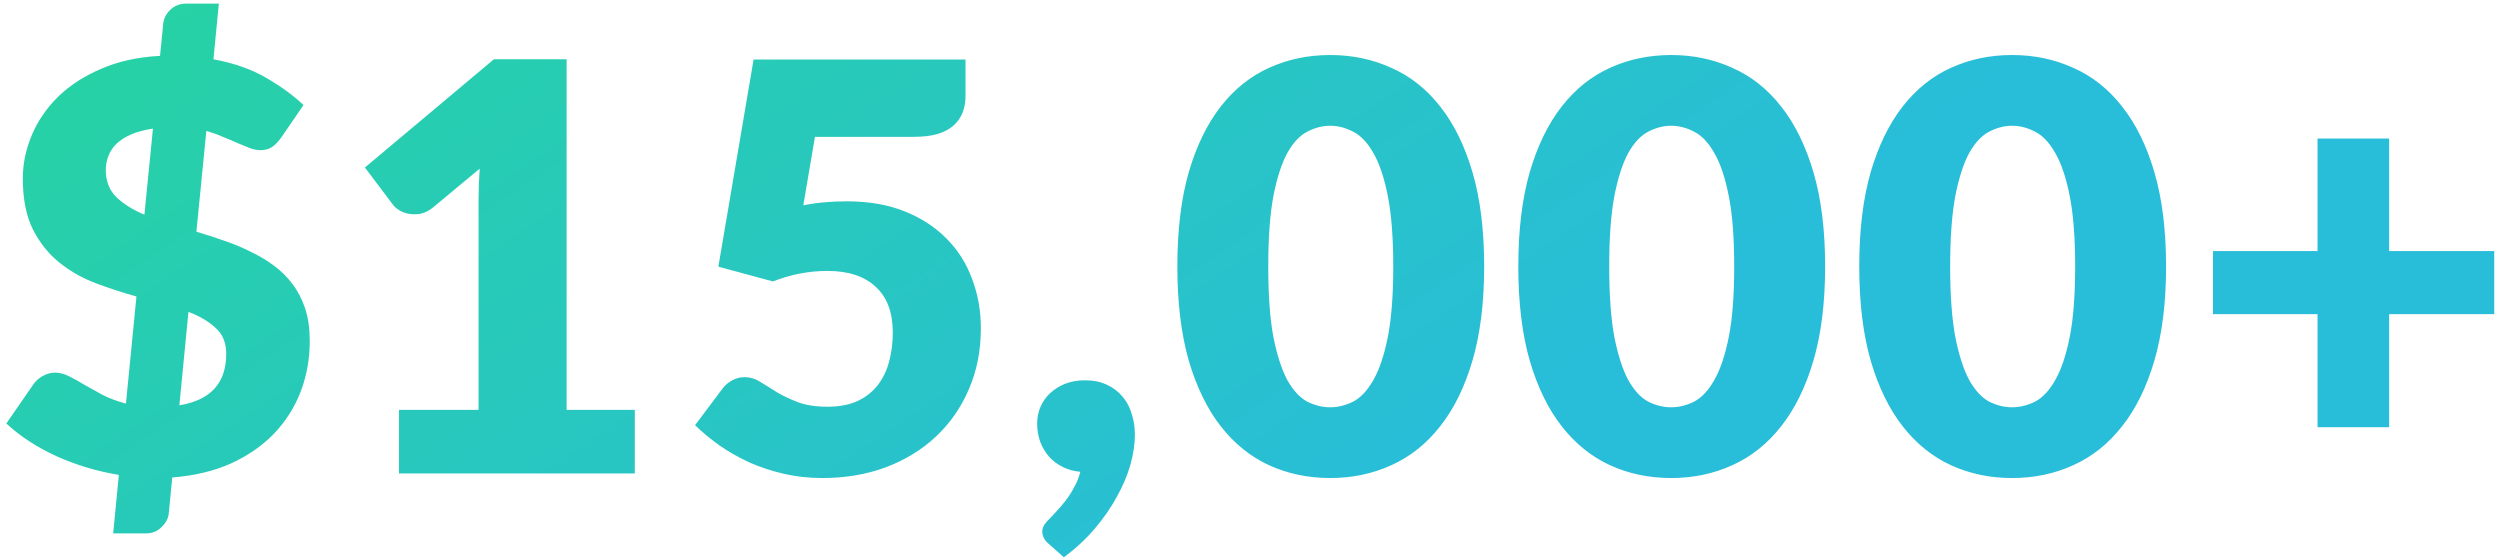
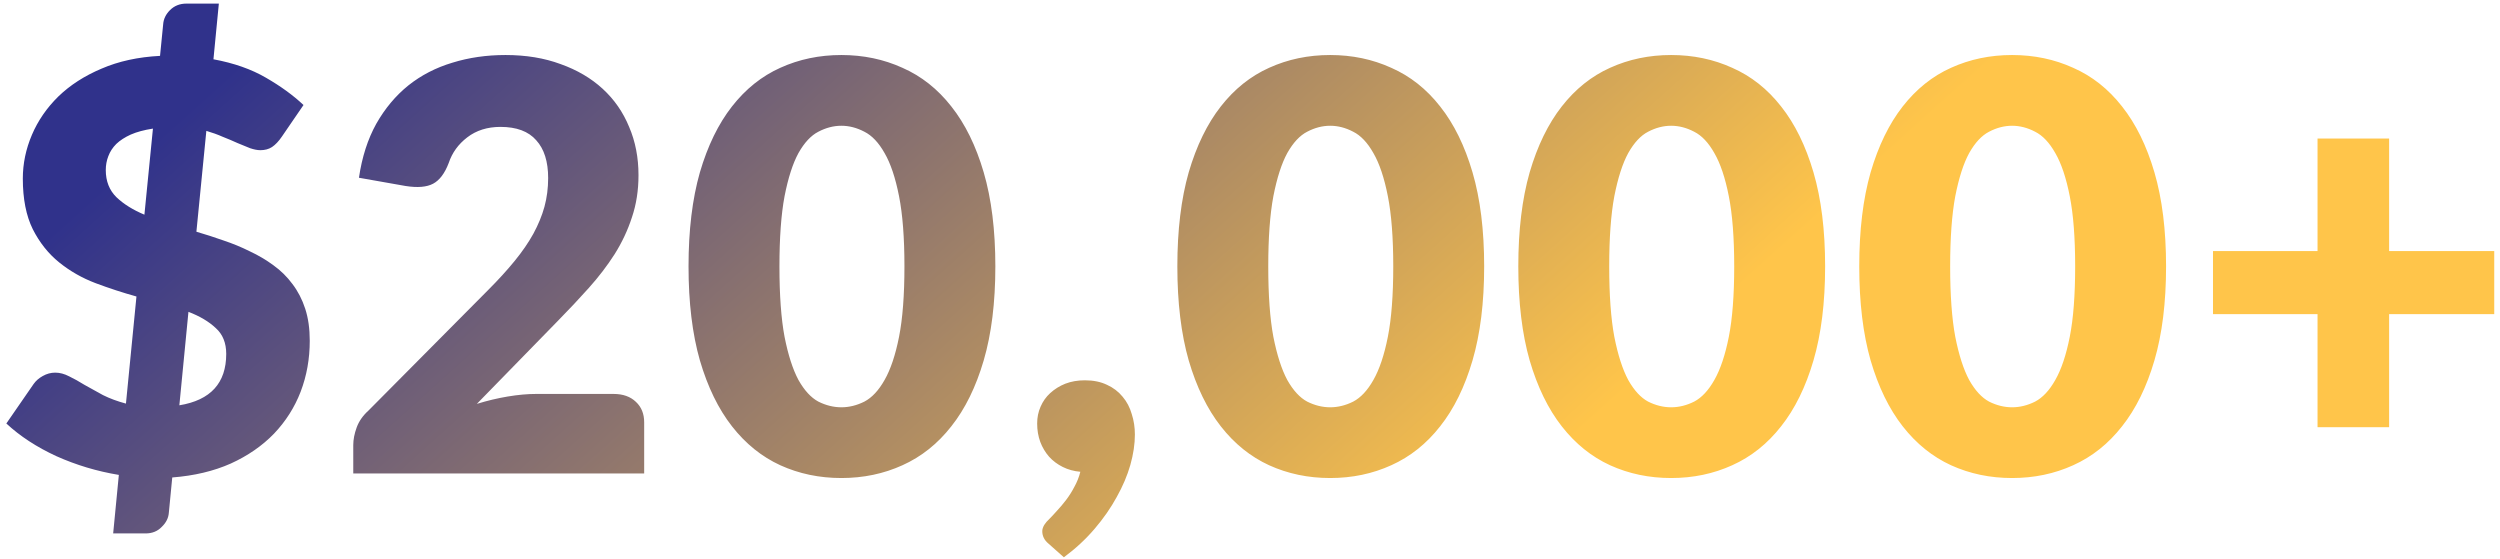
<svg xmlns="http://www.w3.org/2000/svg" width="264" height="59" viewBox="0 0 264 59" fill="none">
-   <path d="M18.94 42.8C22.24 42.26 23.89 40.45 23.89 37.37C23.89 36.21 23.52 35.3 22.78 34.64C22.06 33.96 21.1 33.39 19.9 32.93L18.94 42.8ZM16.15 13.58C15.23 13.72 14.45 13.93 13.81 14.21C13.19 14.49 12.68 14.82 12.28 15.2C11.9 15.58 11.62 16.01 11.44 16.49C11.26 16.95 11.17 17.44 11.17 17.96C11.17 19.14 11.55 20.1 12.31 20.84C13.07 21.56 14.05 22.17 15.25 22.67L16.15 13.58ZM20.74 24.47C21.7 24.75 22.66 25.06 23.62 25.4C24.58 25.72 25.5 26.1 26.38 26.54C27.28 26.96 28.11 27.45 28.87 28.01C29.65 28.57 30.32 29.23 30.88 29.99C31.46 30.75 31.91 31.62 32.23 32.6C32.55 33.58 32.71 34.71 32.71 35.99C32.71 37.89 32.39 39.68 31.75 41.36C31.11 43.02 30.17 44.5 28.93 45.8C27.69 47.08 26.17 48.13 24.37 48.95C22.57 49.75 20.51 50.24 18.19 50.42L17.83 54.14C17.79 54.7 17.54 55.2 17.08 55.64C16.64 56.1 16.07 56.33 15.37 56.33H11.95L12.55 50.15C10.25 49.77 8.05 49.11 5.95 48.17C3.87 47.21 2.11 46.06 0.67 44.72L3.55 40.55C3.79 40.21 4.11 39.93 4.51 39.71C4.93 39.47 5.37 39.35 5.83 39.35C6.31 39.35 6.8 39.48 7.3 39.74C7.8 39.98 8.34 40.28 8.92 40.64C9.52 40.98 10.17 41.34 10.87 41.72C11.59 42.08 12.4 42.38 13.3 42.62L14.41 31.31C12.97 30.91 11.53 30.44 10.09 29.9C8.67 29.36 7.39 28.63 6.25 27.71C5.11 26.79 4.18 25.62 3.46 24.2C2.76 22.78 2.41 21 2.41 18.86C2.41 17.28 2.73 15.74 3.37 14.24C4.01 12.74 4.94 11.39 6.16 10.19C7.4 8.99 8.92 8.01 10.72 7.25C12.52 6.47 14.58 6.02 16.9 5.9L17.23 2.57C17.27 2.01 17.51 1.51 17.95 1.07C18.41 0.61 18.99 0.38 19.69 0.38H23.11L22.54 6.26C24.7 6.66 26.55 7.31 28.09 8.21C29.65 9.11 30.97 10.07 32.05 11.09L29.77 14.42C29.43 14.92 29.08 15.29 28.72 15.53C28.38 15.75 27.97 15.86 27.49 15.86C27.19 15.86 26.83 15.79 26.41 15.65C26.01 15.49 25.57 15.31 25.09 15.11C24.61 14.89 24.09 14.67 23.53 14.45C22.99 14.21 22.41 14 21.79 13.82L20.74 24.47ZM67.035 43.28V50H42.135V43.28H50.535V21.23C50.535 20.67 50.545 20.11 50.565 19.55C50.585 18.97 50.615 18.39 50.655 17.81L45.675 21.95C45.235 22.29 44.795 22.5 44.355 22.58C43.935 22.64 43.535 22.64 43.155 22.58C42.775 22.5 42.435 22.37 42.135 22.19C41.835 21.99 41.615 21.79 41.475 21.59L38.535 17.69L52.155 6.26H59.835V43.28H67.035ZM84.829 21.68C85.649 21.52 86.439 21.41 87.199 21.35C87.959 21.29 88.699 21.26 89.419 21.26C91.719 21.26 93.749 21.61 95.509 22.31C97.269 23.01 98.749 23.97 99.949 25.19C101.149 26.39 102.049 27.81 102.649 29.45C103.269 31.07 103.579 32.81 103.579 34.67C103.579 37.01 103.159 39.15 102.319 41.09C101.499 43.01 100.349 44.67 98.869 46.07C97.389 47.47 95.619 48.56 93.559 49.34C91.519 50.1 89.279 50.48 86.839 50.48C85.419 50.48 84.059 50.33 82.759 50.03C81.479 49.73 80.269 49.33 79.129 48.83C78.009 48.31 76.969 47.72 76.009 47.06C75.049 46.38 74.179 45.66 73.399 44.9L76.279 41.06C76.579 40.66 76.929 40.36 77.329 40.16C77.729 39.94 78.159 39.83 78.619 39.83C79.219 39.83 79.779 40 80.299 40.34C80.839 40.66 81.419 41.02 82.039 41.42C82.679 41.8 83.419 42.15 84.259 42.47C85.099 42.79 86.139 42.95 87.379 42.95C88.619 42.95 89.679 42.75 90.559 42.35C91.439 41.93 92.149 41.37 92.689 40.67C93.249 39.95 93.649 39.12 93.889 38.18C94.149 37.22 94.279 36.2 94.279 35.12C94.279 33 93.679 31.39 92.479 30.29C91.279 29.17 89.579 28.61 87.379 28.61C85.419 28.61 83.499 28.98 81.619 29.72L75.859 28.16L79.579 6.29H101.959V10.13C101.959 10.77 101.859 11.35 101.659 11.87C101.459 12.39 101.139 12.85 100.699 13.25C100.279 13.63 99.719 13.93 99.019 14.15C98.319 14.35 97.479 14.45 96.499 14.45H86.059L84.829 21.68ZM110.724 57.41C110.284 57.05 110.064 56.61 110.064 56.09C110.064 55.89 110.134 55.67 110.274 55.43C110.414 55.21 110.584 55.01 110.784 54.83C111.024 54.59 111.304 54.29 111.624 53.93C111.944 53.59 112.264 53.21 112.584 52.79C112.904 52.37 113.194 51.91 113.454 51.41C113.734 50.91 113.944 50.38 114.084 49.82C113.404 49.76 112.784 49.59 112.224 49.31C111.664 49.03 111.184 48.67 110.784 48.23C110.384 47.77 110.074 47.25 109.854 46.67C109.634 46.07 109.524 45.42 109.524 44.72C109.524 44.08 109.644 43.49 109.884 42.95C110.124 42.39 110.464 41.91 110.904 41.51C111.364 41.09 111.894 40.76 112.494 40.52C113.114 40.28 113.804 40.16 114.564 40.16C115.464 40.16 116.244 40.32 116.904 40.64C117.564 40.94 118.114 41.36 118.554 41.9C118.994 42.42 119.314 43.03 119.514 43.73C119.734 44.41 119.844 45.13 119.844 45.89C119.844 46.89 119.684 47.96 119.364 49.1C119.044 50.22 118.564 51.35 117.924 52.49C117.304 53.63 116.524 54.75 115.584 55.85C114.644 56.95 113.564 57.95 112.344 58.85L110.724 57.41ZM156.728 28.13C156.728 31.95 156.318 35.26 155.498 38.06C154.678 40.86 153.538 43.18 152.078 45.02C150.638 46.86 148.918 48.23 146.918 49.13C144.938 50.03 142.788 50.48 140.468 50.48C138.148 50.48 135.998 50.03 134.018 49.13C132.058 48.23 130.358 46.86 128.918 45.02C127.478 43.18 126.348 40.86 125.528 38.06C124.728 35.26 124.328 31.95 124.328 28.13C124.328 24.31 124.728 21 125.528 18.2C126.348 15.4 127.478 13.08 128.918 11.24C130.358 9.4 132.058 8.04 134.018 7.16C135.998 6.26 138.148 5.81 140.468 5.81C142.788 5.81 144.938 6.26 146.918 7.16C148.918 8.04 150.638 9.4 152.078 11.24C153.538 13.08 154.678 15.4 155.498 18.2C156.318 21 156.728 24.31 156.728 28.13ZM147.128 28.13C147.128 25.11 146.938 22.64 146.558 20.72C146.178 18.78 145.668 17.26 145.028 16.16C144.408 15.06 143.698 14.31 142.898 13.91C142.098 13.49 141.288 13.28 140.468 13.28C139.648 13.28 138.838 13.49 138.038 13.91C137.258 14.31 136.558 15.06 135.938 16.16C135.338 17.26 134.848 18.78 134.468 20.72C134.108 22.64 133.928 25.11 133.928 28.13C133.928 31.17 134.108 33.65 134.468 35.57C134.848 37.49 135.338 39.01 135.938 40.13C136.558 41.23 137.258 41.99 138.038 42.41C138.838 42.81 139.648 43.01 140.468 43.01C141.288 43.01 142.098 42.81 142.898 42.41C143.698 41.99 144.408 41.23 145.028 40.13C145.668 39.01 146.178 37.49 146.558 35.57C146.938 33.65 147.128 31.17 147.128 28.13ZM192.733 28.13C192.733 31.95 192.323 35.26 191.503 38.06C190.683 40.86 189.543 43.18 188.083 45.02C186.643 46.86 184.923 48.23 182.923 49.13C180.943 50.03 178.793 50.48 176.473 50.48C174.153 50.48 172.003 50.03 170.023 49.13C168.063 48.23 166.363 46.86 164.923 45.02C163.483 43.18 162.353 40.86 161.533 38.06C160.733 35.26 160.333 31.95 160.333 28.13C160.333 24.31 160.733 21 161.533 18.2C162.353 15.4 163.483 13.08 164.923 11.24C166.363 9.4 168.063 8.04 170.023 7.16C172.003 6.26 174.153 5.81 176.473 5.81C178.793 5.81 180.943 6.26 182.923 7.16C184.923 8.04 186.643 9.4 188.083 11.24C189.543 13.08 190.683 15.4 191.503 18.2C192.323 21 192.733 24.31 192.733 28.13ZM183.133 28.13C183.133 25.11 182.943 22.64 182.563 20.72C182.183 18.78 181.673 17.26 181.033 16.16C180.413 15.06 179.703 14.31 178.903 13.91C178.103 13.49 177.293 13.28 176.473 13.28C175.653 13.28 174.843 13.49 174.043 13.91C173.263 14.31 172.563 15.06 171.943 16.16C171.343 17.26 170.853 18.78 170.473 20.72C170.113 22.64 169.933 25.11 169.933 28.13C169.933 31.17 170.113 33.65 170.473 35.57C170.853 37.49 171.343 39.01 171.943 40.13C172.563 41.23 173.263 41.99 174.043 42.41C174.843 42.81 175.653 43.01 176.473 43.01C177.293 43.01 178.103 42.81 178.903 42.41C179.703 41.99 180.413 41.23 181.033 40.13C181.673 39.01 182.183 37.49 182.563 35.57C182.943 33.65 183.133 31.17 183.133 28.13ZM228.737 28.13C228.737 31.95 228.327 35.26 227.507 38.06C226.687 40.86 225.547 43.18 224.087 45.02C222.647 46.86 220.927 48.23 218.927 49.13C216.947 50.03 214.797 50.48 212.477 50.48C210.157 50.48 208.007 50.03 206.027 49.13C204.067 48.23 202.367 46.86 200.927 45.02C199.487 43.18 198.357 40.86 197.537 38.06C196.737 35.26 196.337 31.95 196.337 28.13C196.337 24.31 196.737 21 197.537 18.2C198.357 15.4 199.487 13.08 200.927 11.24C202.367 9.4 204.067 8.04 206.027 7.16C208.007 6.26 210.157 5.81 212.477 5.81C214.797 5.81 216.947 6.26 218.927 7.16C220.927 8.04 222.647 9.4 224.087 11.24C225.547 13.08 226.687 15.4 227.507 18.2C228.327 21 228.737 24.31 228.737 28.13ZM219.137 28.13C219.137 25.11 218.947 22.64 218.567 20.72C218.187 18.78 217.677 17.26 217.037 16.16C216.417 15.06 215.707 14.31 214.907 13.91C214.107 13.49 213.297 13.28 212.477 13.28C211.657 13.28 210.847 13.49 210.047 13.91C209.267 14.31 208.567 15.06 207.947 16.16C207.347 17.26 206.857 18.78 206.477 20.72C206.117 22.64 205.937 25.11 205.937 28.13C205.937 31.17 206.117 33.65 206.477 35.57C206.857 37.49 207.347 39.01 207.947 40.13C208.567 41.23 209.267 41.99 210.047 42.41C210.847 42.81 211.657 43.01 212.477 43.01C213.297 43.01 214.107 42.81 214.907 42.41C215.707 41.99 216.417 41.23 217.037 40.13C217.677 39.01 218.187 37.49 218.567 35.57C218.947 33.65 219.137 31.17 219.137 28.13ZM263.392 33.17H252.292V45.11H244.732V33.17H233.692V26.51H244.732V14.63H252.292V26.51H263.392V33.17Z" fill="url(#paint0_linear_63_745)" />
+   <path d="M18.94 42.8C22.24 42.26 23.89 40.45 23.89 37.37C23.89 36.21 23.52 35.3 22.78 34.64C22.06 33.96 21.1 33.39 19.9 32.93L18.94 42.8ZM16.15 13.58C15.23 13.72 14.45 13.93 13.81 14.21C13.19 14.49 12.68 14.82 12.28 15.2C11.9 15.58 11.62 16.01 11.44 16.49C11.26 16.95 11.17 17.44 11.17 17.96C11.17 19.14 11.55 20.1 12.31 20.84C13.07 21.56 14.05 22.17 15.25 22.67L16.15 13.58ZM20.74 24.47C21.7 24.75 22.66 25.06 23.62 25.4C24.58 25.72 25.5 26.1 26.38 26.54C27.28 26.96 28.11 27.45 28.87 28.01C29.65 28.57 30.32 29.23 30.88 29.99C31.46 30.75 31.91 31.62 32.23 32.6C32.55 33.58 32.71 34.71 32.71 35.99C32.71 37.89 32.39 39.68 31.75 41.36C31.11 43.02 30.17 44.5 28.93 45.8C27.69 47.08 26.17 48.13 24.37 48.95C22.57 49.75 20.51 50.24 18.19 50.42L17.83 54.14C17.79 54.7 17.54 55.2 17.08 55.64C16.64 56.1 16.07 56.33 15.37 56.33H11.95L12.55 50.15C10.25 49.77 8.05 49.11 5.95 48.17C3.87 47.21 2.11 46.06 0.67 44.72L3.55 40.55C3.79 40.21 4.11 39.93 4.51 39.71C4.93 39.47 5.37 39.35 5.83 39.35C6.31 39.35 6.8 39.48 7.3 39.74C7.8 39.98 8.34 40.28 8.92 40.64C9.52 40.98 10.17 41.34 10.87 41.72C11.59 42.08 12.4 42.38 13.3 42.62L14.41 31.31C12.97 30.91 11.53 30.44 10.09 29.9C8.67 29.36 7.39 28.63 6.25 27.71C5.11 26.79 4.18 25.62 3.46 24.2C2.76 22.78 2.41 21 2.41 18.86C2.41 17.28 2.73 15.74 3.37 14.24C4.01 12.74 4.94 11.39 6.16 10.19C7.4 8.99 8.92 8.01 10.72 7.25C12.52 6.47 14.58 6.02 16.9 5.9L17.23 2.57C17.27 2.01 17.51 1.51 17.95 1.07C18.41 0.61 18.99 0.38 19.69 0.38H23.11L22.54 6.26C24.7 6.66 26.55 7.31 28.09 8.21C29.65 9.11 30.97 10.07 32.05 11.09L29.77 14.42C29.43 14.92 29.08 15.29 28.72 15.53C28.38 15.75 27.97 15.86 27.49 15.86C27.19 15.86 26.83 15.79 26.41 15.65C26.01 15.49 25.57 15.31 25.09 15.11C24.61 14.89 24.09 14.67 23.53 14.45C22.99 14.21 22.41 14 21.79 13.82L20.74 24.47ZM64.785 41.6C65.785 41.6 66.575 41.88 67.155 42.44C67.735 42.98 68.025 43.7 68.025 44.6V50H37.305V47C37.305 46.42 37.425 45.8 37.665 45.14C37.905 44.48 38.325 43.88 38.925 43.34L51.525 30.65C52.605 29.57 53.545 28.54 54.345 27.56C55.145 26.58 55.805 25.62 56.325 24.68C56.845 23.72 57.235 22.77 57.495 21.83C57.755 20.87 57.885 19.86 57.885 18.8C57.885 17.06 57.465 15.73 56.625 14.81C55.805 13.87 54.545 13.4 52.845 13.4C51.465 13.4 50.295 13.77 49.335 14.51C48.395 15.23 47.745 16.13 47.385 17.21C46.965 18.31 46.415 19.04 45.735 19.4C45.055 19.76 44.085 19.84 42.825 19.64L37.905 18.77C38.225 16.59 38.835 14.69 39.735 13.07C40.655 11.45 41.785 10.1 43.125 9.02C44.485 7.94 46.035 7.14 47.775 6.62C49.515 6.08 51.385 5.81 53.385 5.81C55.545 5.81 57.485 6.13 59.205 6.77C60.945 7.39 62.425 8.26 63.645 9.38C64.865 10.5 65.795 11.84 66.435 13.4C67.095 14.94 67.425 16.64 67.425 18.5C67.425 20.1 67.195 21.58 66.735 22.94C66.295 24.3 65.685 25.6 64.905 26.84C64.125 28.06 63.215 29.25 62.175 30.41C61.155 31.55 60.065 32.71 58.905 33.89L50.355 42.65C51.455 42.31 52.545 42.05 53.625 41.87C54.705 41.69 55.705 41.6 56.625 41.6H64.785ZM105.109 28.13C105.109 31.95 104.699 35.26 103.879 38.06C103.059 40.86 101.919 43.18 100.459 45.02C99.019 46.86 97.299 48.23 95.299 49.13C93.319 50.03 91.169 50.48 88.849 50.48C86.529 50.48 84.379 50.03 82.399 49.13C80.439 48.23 78.739 46.86 77.299 45.02C75.859 43.18 74.729 40.86 73.909 38.06C73.109 35.26 72.709 31.95 72.709 28.13C72.709 24.31 73.109 21 73.909 18.2C74.729 15.4 75.859 13.08 77.299 11.24C78.739 9.4 80.439 8.04 82.399 7.16C84.379 6.26 86.529 5.81 88.849 5.81C91.169 5.81 93.319 6.26 95.299 7.16C97.299 8.04 99.019 9.4 100.459 11.24C101.919 13.08 103.059 15.4 103.879 18.2C104.699 21 105.109 24.31 105.109 28.13ZM95.509 28.13C95.509 25.11 95.319 22.64 94.939 20.72C94.559 18.78 94.049 17.26 93.409 16.16C92.789 15.06 92.079 14.31 91.279 13.91C90.479 13.49 89.669 13.28 88.849 13.28C88.029 13.28 87.219 13.49 86.419 13.91C85.639 14.31 84.939 15.06 84.319 16.16C83.719 17.26 83.229 18.78 82.849 20.72C82.489 22.64 82.309 25.11 82.309 28.13C82.309 31.17 82.489 33.65 82.849 35.57C83.229 37.49 83.719 39.01 84.319 40.13C84.939 41.23 85.639 41.99 86.419 42.41C87.219 42.81 88.029 43.01 88.849 43.01C89.669 43.01 90.479 42.81 91.279 42.41C92.079 41.99 92.789 41.23 93.409 40.13C94.049 39.01 94.559 37.49 94.939 35.57C95.319 33.65 95.509 31.17 95.509 28.13ZM110.724 57.41C110.284 57.05 110.064 56.61 110.064 56.09C110.064 55.89 110.134 55.67 110.274 55.43C110.414 55.21 110.584 55.01 110.784 54.83C111.024 54.59 111.304 54.29 111.624 53.93C111.944 53.59 112.264 53.21 112.584 52.79C112.904 52.37 113.194 51.91 113.454 51.41C113.734 50.91 113.944 50.38 114.084 49.82C113.404 49.76 112.784 49.59 112.224 49.31C111.664 49.03 111.184 48.67 110.784 48.23C110.384 47.77 110.074 47.25 109.854 46.67C109.634 46.07 109.524 45.42 109.524 44.72C109.524 44.08 109.644 43.49 109.884 42.95C110.124 42.39 110.464 41.91 110.904 41.51C111.364 41.09 111.894 40.76 112.494 40.52C113.114 40.28 113.804 40.16 114.564 40.16C115.464 40.16 116.244 40.32 116.904 40.64C117.564 40.94 118.114 41.36 118.554 41.9C118.994 42.42 119.314 43.03 119.514 43.73C119.734 44.41 119.844 45.13 119.844 45.89C119.844 46.89 119.684 47.96 119.364 49.1C119.044 50.22 118.564 51.35 117.924 52.49C117.304 53.63 116.524 54.75 115.584 55.85C114.644 56.95 113.564 57.95 112.344 58.85L110.724 57.41ZM156.728 28.13C156.728 31.95 156.318 35.26 155.498 38.06C154.678 40.86 153.538 43.18 152.078 45.02C150.638 46.86 148.918 48.23 146.918 49.13C144.938 50.03 142.788 50.48 140.468 50.48C138.148 50.48 135.998 50.03 134.018 49.13C132.058 48.23 130.358 46.86 128.918 45.02C127.478 43.18 126.348 40.86 125.528 38.06C124.728 35.26 124.328 31.95 124.328 28.13C124.328 24.31 124.728 21 125.528 18.2C126.348 15.4 127.478 13.08 128.918 11.24C130.358 9.4 132.058 8.04 134.018 7.16C135.998 6.26 138.148 5.81 140.468 5.81C142.788 5.81 144.938 6.26 146.918 7.16C148.918 8.04 150.638 9.4 152.078 11.24C153.538 13.08 154.678 15.4 155.498 18.2C156.318 21 156.728 24.31 156.728 28.13ZM147.128 28.13C147.128 25.11 146.938 22.64 146.558 20.72C146.178 18.78 145.668 17.26 145.028 16.16C144.408 15.06 143.698 14.31 142.898 13.91C142.098 13.49 141.288 13.28 140.468 13.28C139.648 13.28 138.838 13.49 138.038 13.91C137.258 14.31 136.558 15.06 135.938 16.16C135.338 17.26 134.848 18.78 134.468 20.72C134.108 22.64 133.928 25.11 133.928 28.13C133.928 31.17 134.108 33.65 134.468 35.57C134.848 37.49 135.338 39.01 135.938 40.13C136.558 41.23 137.258 41.99 138.038 42.41C138.838 42.81 139.648 43.01 140.468 43.01C141.288 43.01 142.098 42.81 142.898 42.41C143.698 41.99 144.408 41.23 145.028 40.13C145.668 39.01 146.178 37.49 146.558 35.57C146.938 33.65 147.128 31.17 147.128 28.13ZM192.733 28.13C192.733 31.95 192.323 35.26 191.503 38.06C190.683 40.86 189.543 43.18 188.083 45.02C186.643 46.86 184.923 48.23 182.923 49.13C180.943 50.03 178.793 50.48 176.473 50.48C174.153 50.48 172.003 50.03 170.023 49.13C168.063 48.23 166.363 46.86 164.923 45.02C163.483 43.18 162.353 40.86 161.533 38.06C160.733 35.26 160.333 31.95 160.333 28.13C160.333 24.31 160.733 21 161.533 18.2C162.353 15.4 163.483 13.08 164.923 11.24C166.363 9.4 168.063 8.04 170.023 7.16C172.003 6.26 174.153 5.81 176.473 5.81C178.793 5.81 180.943 6.26 182.923 7.16C184.923 8.04 186.643 9.4 188.083 11.24C189.543 13.08 190.683 15.4 191.503 18.2C192.323 21 192.733 24.31 192.733 28.13ZM183.133 28.13C183.133 25.11 182.943 22.64 182.563 20.72C182.183 18.78 181.673 17.26 181.033 16.16C180.413 15.06 179.703 14.31 178.903 13.91C178.103 13.49 177.293 13.28 176.473 13.28C175.653 13.28 174.843 13.49 174.043 13.91C173.263 14.31 172.563 15.06 171.943 16.16C171.343 17.26 170.853 18.78 170.473 20.72C170.113 22.64 169.933 25.11 169.933 28.13C169.933 31.17 170.113 33.65 170.473 35.57C170.853 37.49 171.343 39.01 171.943 40.13C172.563 41.23 173.263 41.99 174.043 42.41C174.843 42.81 175.653 43.01 176.473 43.01C177.293 43.01 178.103 42.81 178.903 42.41C179.703 41.99 180.413 41.23 181.033 40.13C181.673 39.01 182.183 37.49 182.563 35.57C182.943 33.65 183.133 31.17 183.133 28.13ZM228.737 28.13C228.737 31.95 228.327 35.26 227.507 38.06C226.687 40.86 225.547 43.18 224.087 45.02C222.647 46.86 220.927 48.23 218.927 49.13C216.947 50.03 214.797 50.48 212.477 50.48C210.157 50.48 208.007 50.03 206.027 49.13C204.067 48.23 202.367 46.86 200.927 45.02C199.487 43.18 198.357 40.86 197.537 38.06C196.737 35.26 196.337 31.95 196.337 28.13C196.337 24.31 196.737 21 197.537 18.2C198.357 15.4 199.487 13.08 200.927 11.24C202.367 9.4 204.067 8.04 206.027 7.16C208.007 6.26 210.157 5.81 212.477 5.81C214.797 5.81 216.947 6.26 218.927 7.16C220.927 8.04 222.647 9.4 224.087 11.24C225.547 13.08 226.687 15.4 227.507 18.2C228.327 21 228.737 24.31 228.737 28.13ZM219.137 28.13C219.137 25.11 218.947 22.64 218.567 20.72C218.187 18.78 217.677 17.26 217.037 16.16C216.417 15.06 215.707 14.31 214.907 13.91C214.107 13.49 213.297 13.28 212.477 13.28C211.657 13.28 210.847 13.49 210.047 13.91C209.267 14.31 208.567 15.06 207.947 16.16C207.347 17.26 206.857 18.78 206.477 20.72C206.117 22.64 205.937 25.11 205.937 28.13C205.937 31.17 206.117 33.65 206.477 35.57C206.857 37.49 207.347 39.01 207.947 40.13C208.567 41.23 209.267 41.99 210.047 42.41C210.847 42.81 211.657 43.01 212.477 43.01C213.297 43.01 214.107 42.81 214.907 42.41C215.707 41.99 216.417 41.23 217.037 40.13C217.677 39.01 218.187 37.49 218.567 35.57C218.947 33.65 219.137 31.17 219.137 28.13ZM263.392 33.17H252.292V45.11H244.732V33.17H233.692V26.51H244.732V14.63H252.292V26.51H263.392V33.17Z" fill="url(#paint0_linear_3483_842)" />
  <defs>
-     <linearGradient id="paint0_linear_63_745" x1="-0.5" y1="-9" x2="74.256" y2="102.415" gradientUnits="userSpaceOnUse">
-       <stop stop-color="#27D59D" />
-       <stop offset="1" stop-color="#28BDD9" />
+     <linearGradient id="paint0_linear_3483_842" x1="-1.34307e-06" y1="27" x2="83.854" y2="120.212" gradientUnits="userSpaceOnUse">
+       <stop offset="0.015" stop-color="#30328B" />
+       <stop offset="1" stop-color="#FFC54A" />
    </linearGradient>
  </defs>
</svg>
